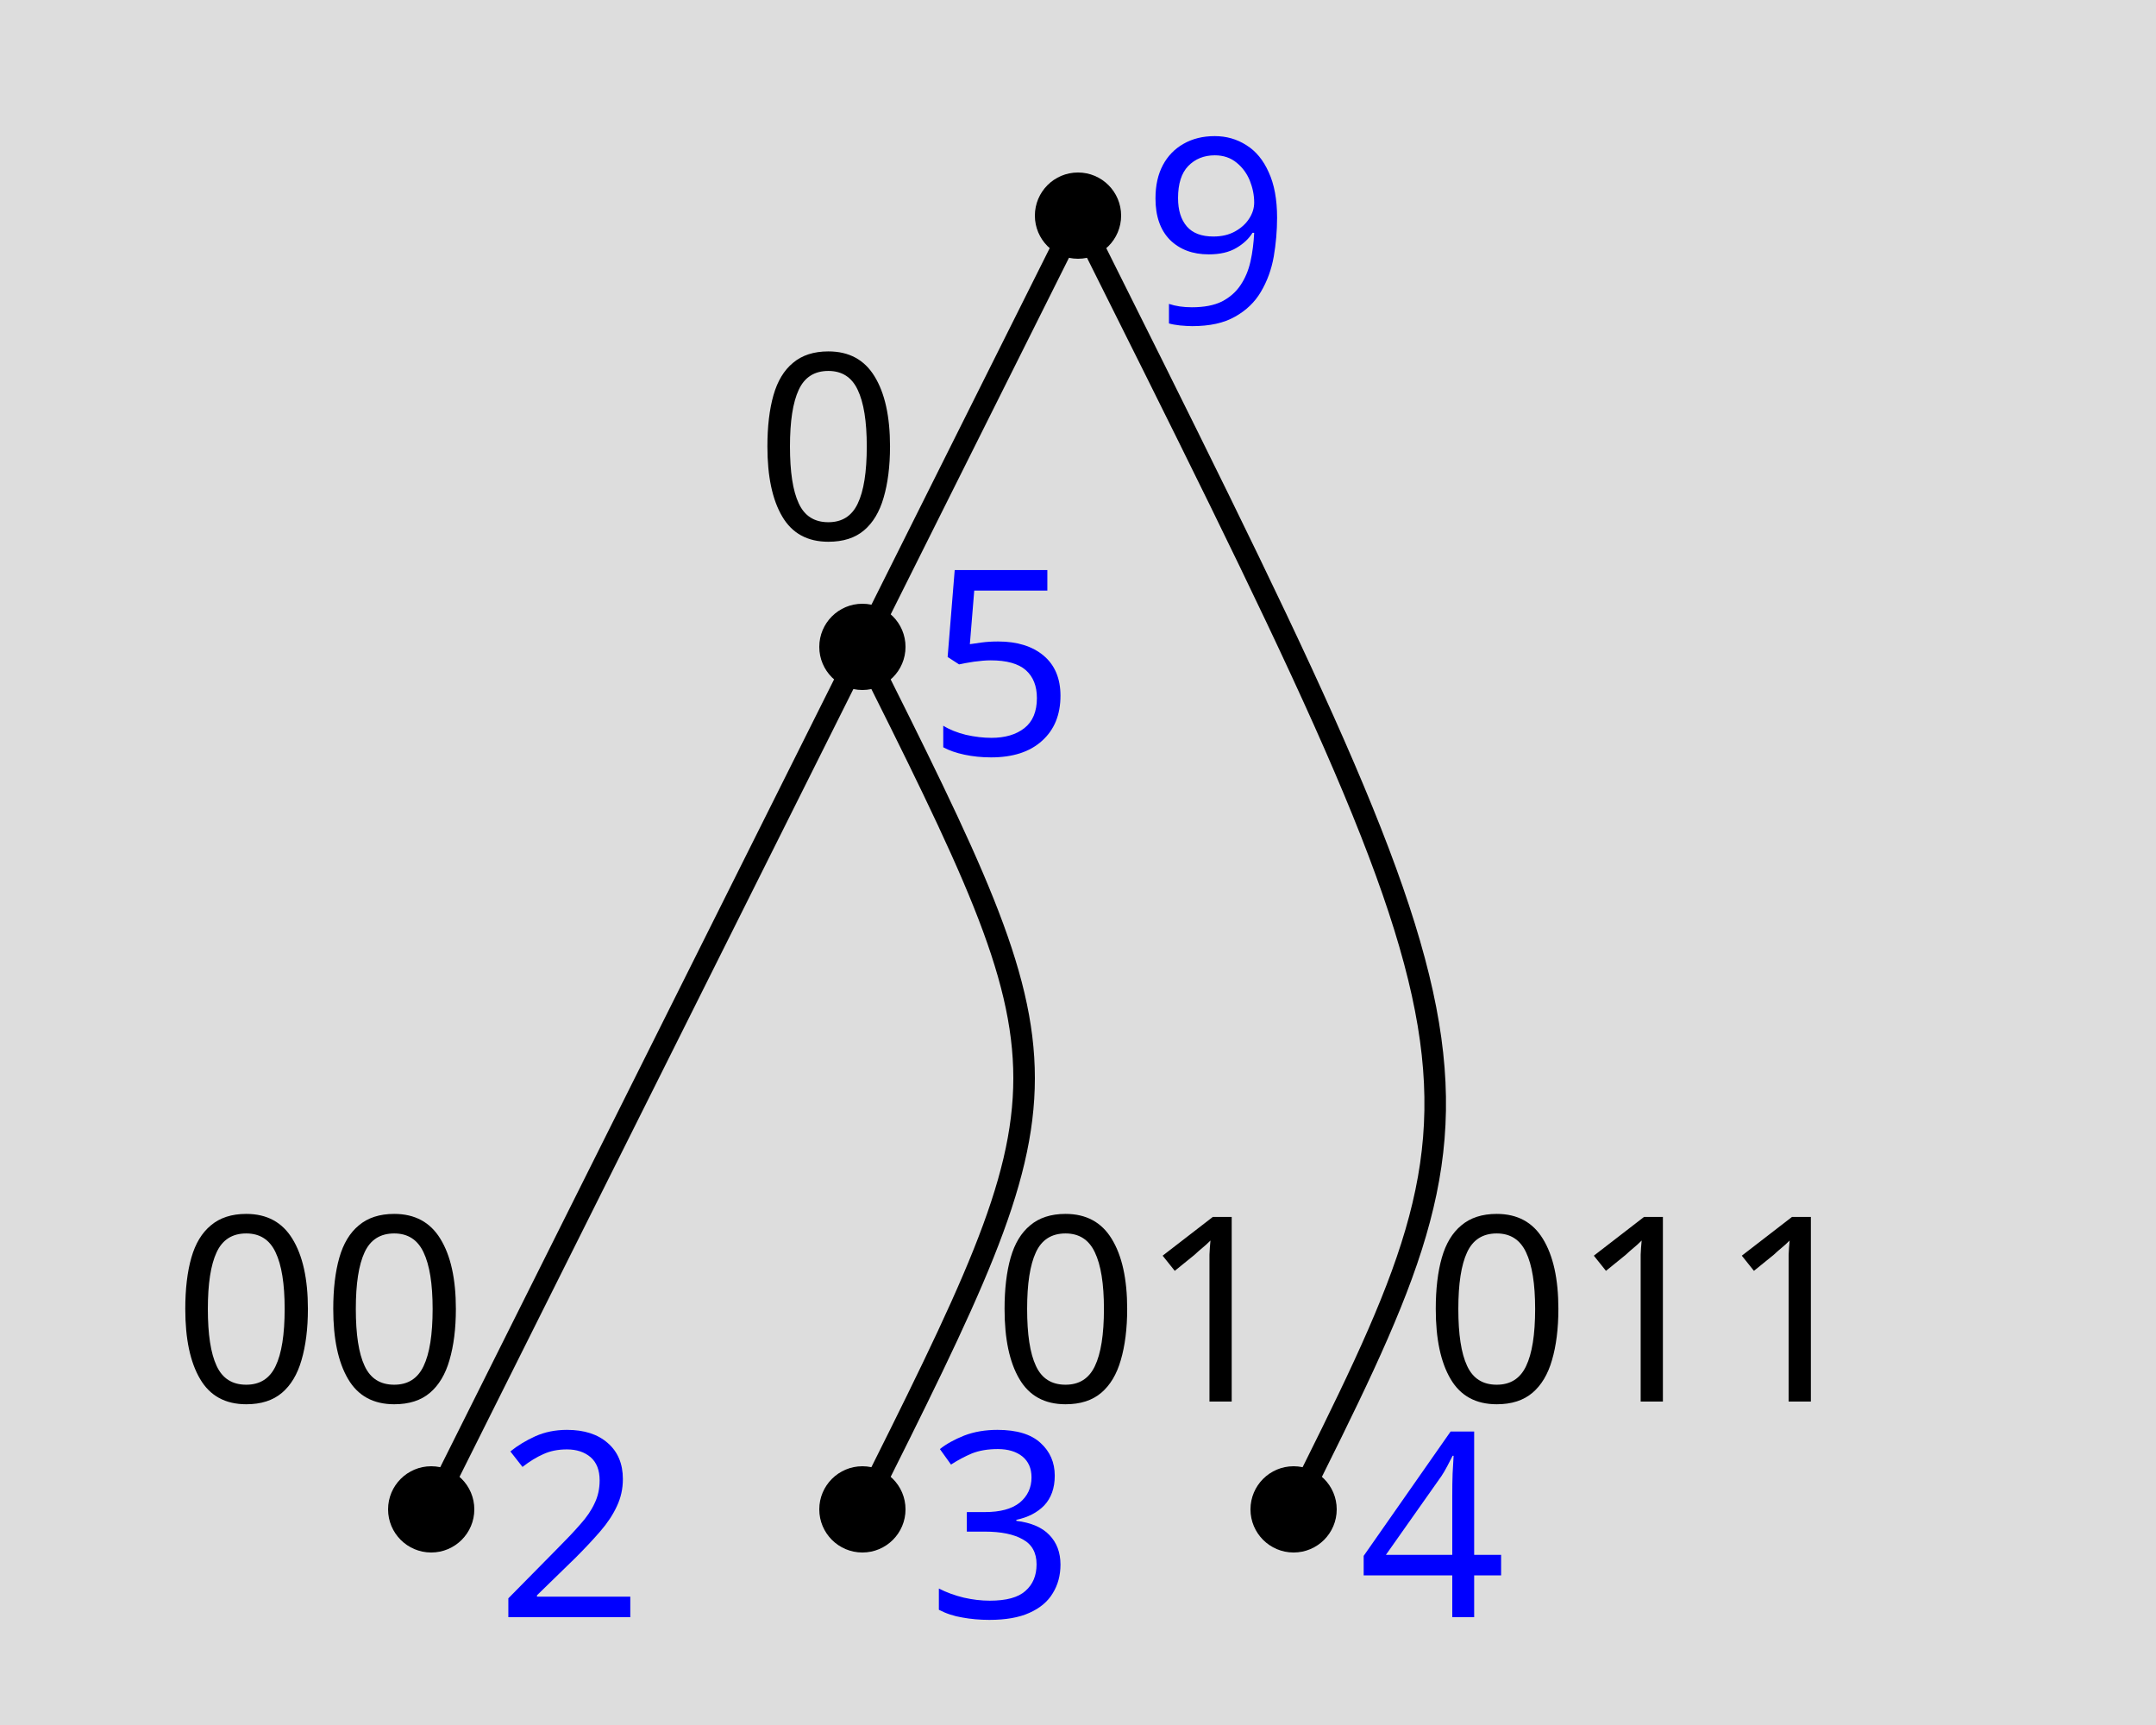
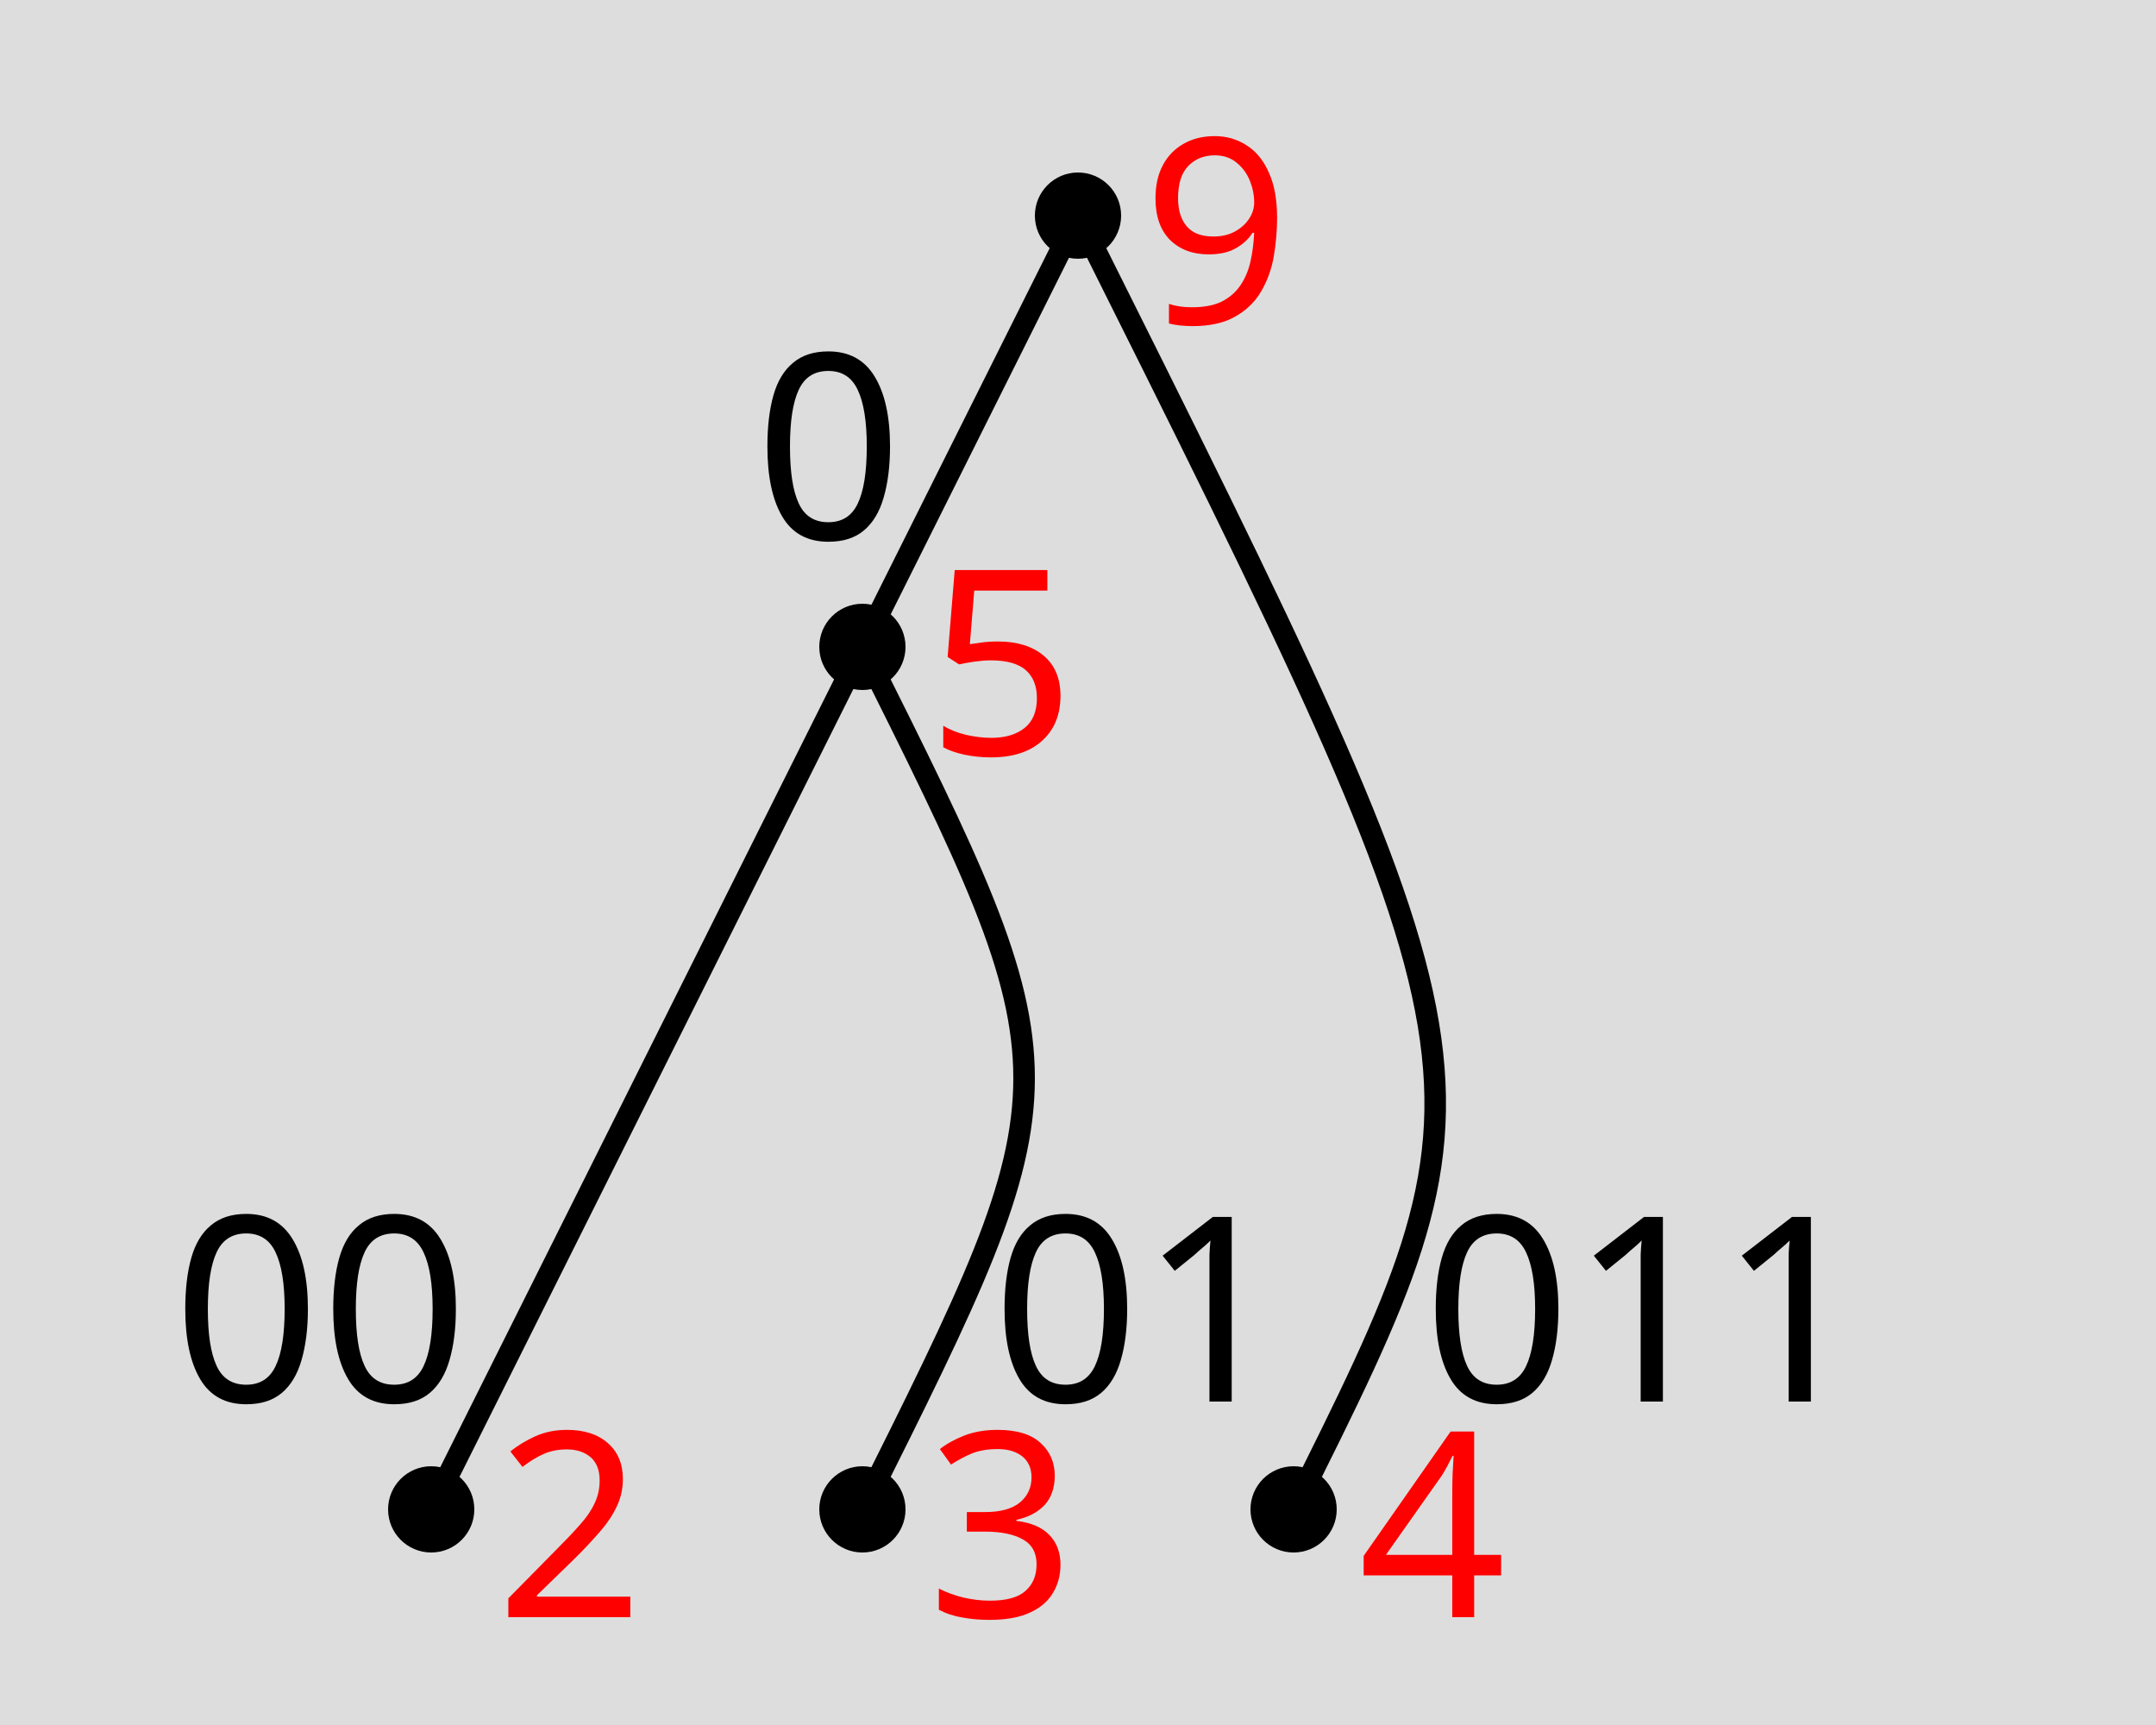
<svg xmlns="http://www.w3.org/2000/svg" viewBox="0 0 100 80">
  <style>
    .edge {
      font: normal 12px sans-serif;
    }
-     .data {
+     .value {
      font: normal 12px sans-serif;
-       fill : blue;
+       fill: red;
    }
  </style>
  <rect width="100%" height="100%" fill="#dddddd" />
  <g transform="translate(0,0)">
    <path d="M 50,10 l -10,+20" stroke="black" />
    <text x="35" y="25" class="edge">0</text>
    <path d="M 40,30 l -20,+40" stroke="black" />
    <text x="08" y="65" class="edge">00</text>
    <path d="M 40,30 c +10,+20 +10,+20 0,+40" stroke="black" fill="none" />
    <text x="46" y="65" class="edge">01</text>
    <path d="M 50,10 c +20,+40 +20,+40 +10,+60" stroke="black" fill="none" />
    <text x="66" y="65" class="edge">011</text>
    <circle cx="50" cy="10" r="2" fill="black" />
-     <text x="53" y="15" class="data">9</text>
+     <text x="53" y="15" class="value">9</text>
    <circle cx="40" cy="30" r="2" fill="black" />
-     <text x="43" y="35" class="data">5</text>
+     <text x="43" y="35" class="value">5</text>
    <circle cx="20" cy="70" r="2" fill="black" />
-     <text x="23" y="75" class="data">2</text>
+     <text x="23" y="75" class="value">2</text>
    <circle cx="40" cy="70" r="2" fill="black" />
-     <text x="43" y="75" class="data">3</text>
+     <text x="43" y="75" class="value">3</text>
    <circle cx="60" cy="70" r="2" fill="black" />
-     <text x="63" y="75" class="data">4</text>
+     <text x="63" y="75" class="value">4</text>
  </g>
</svg>
